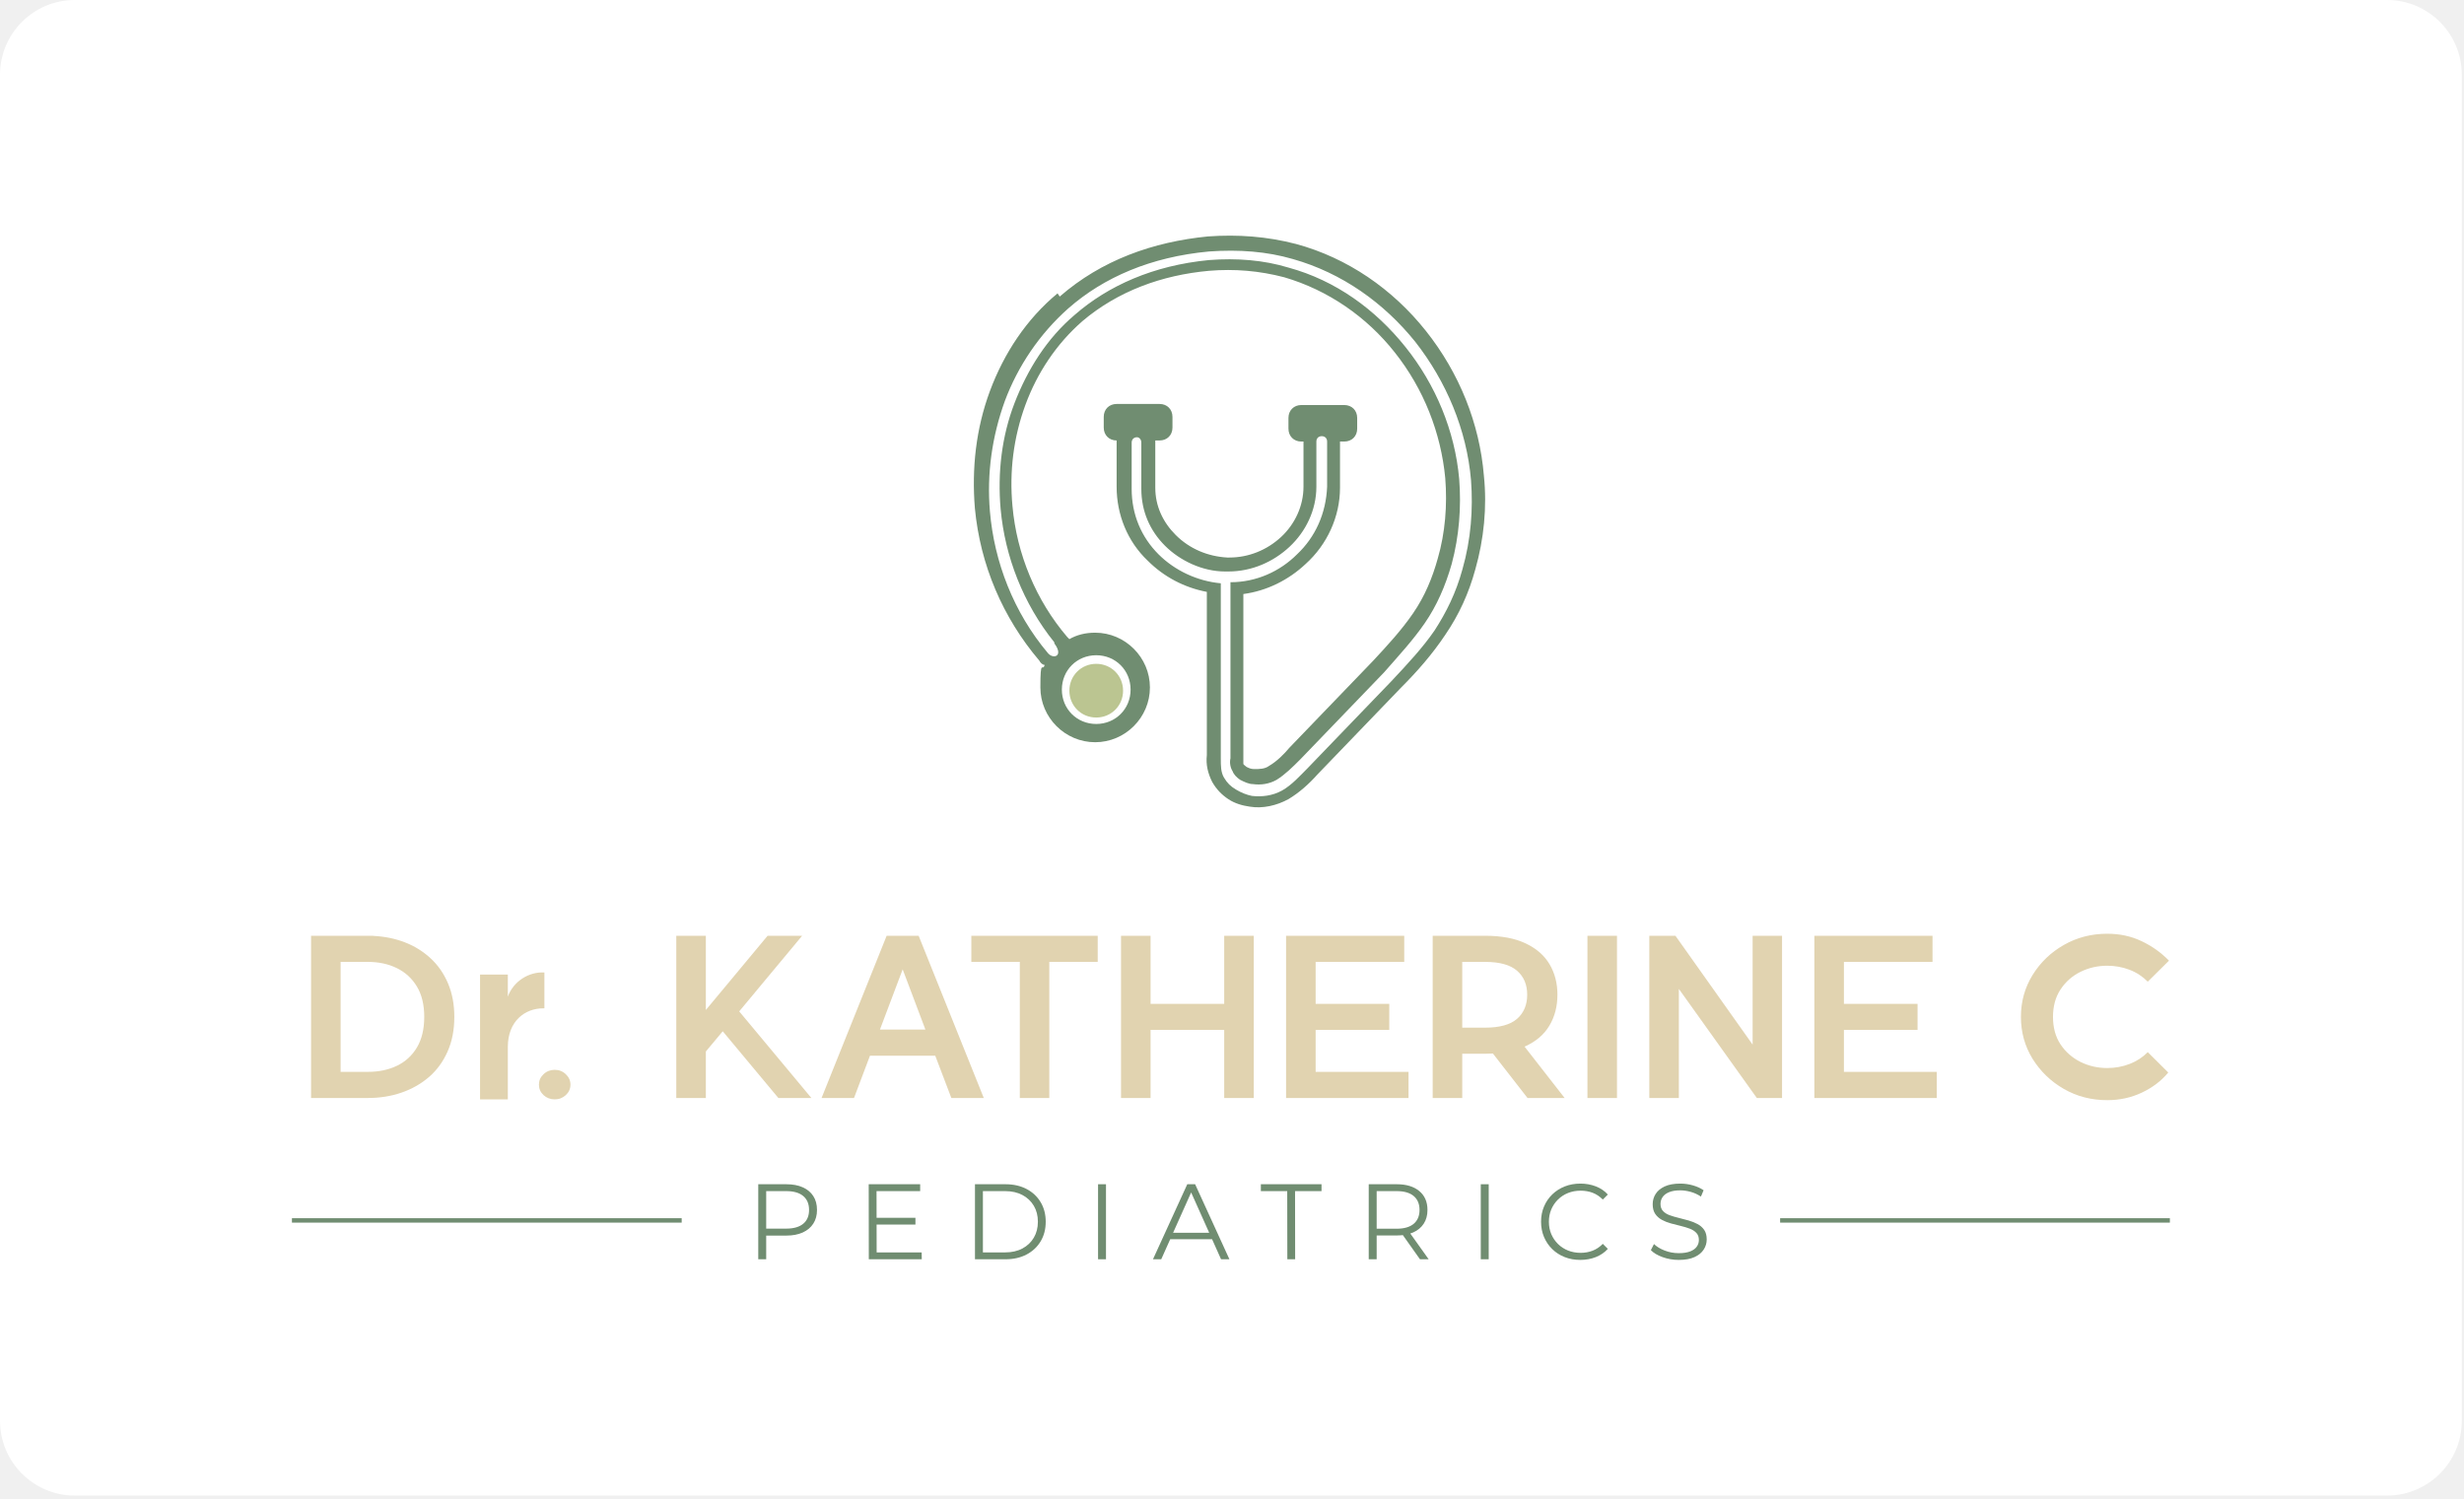
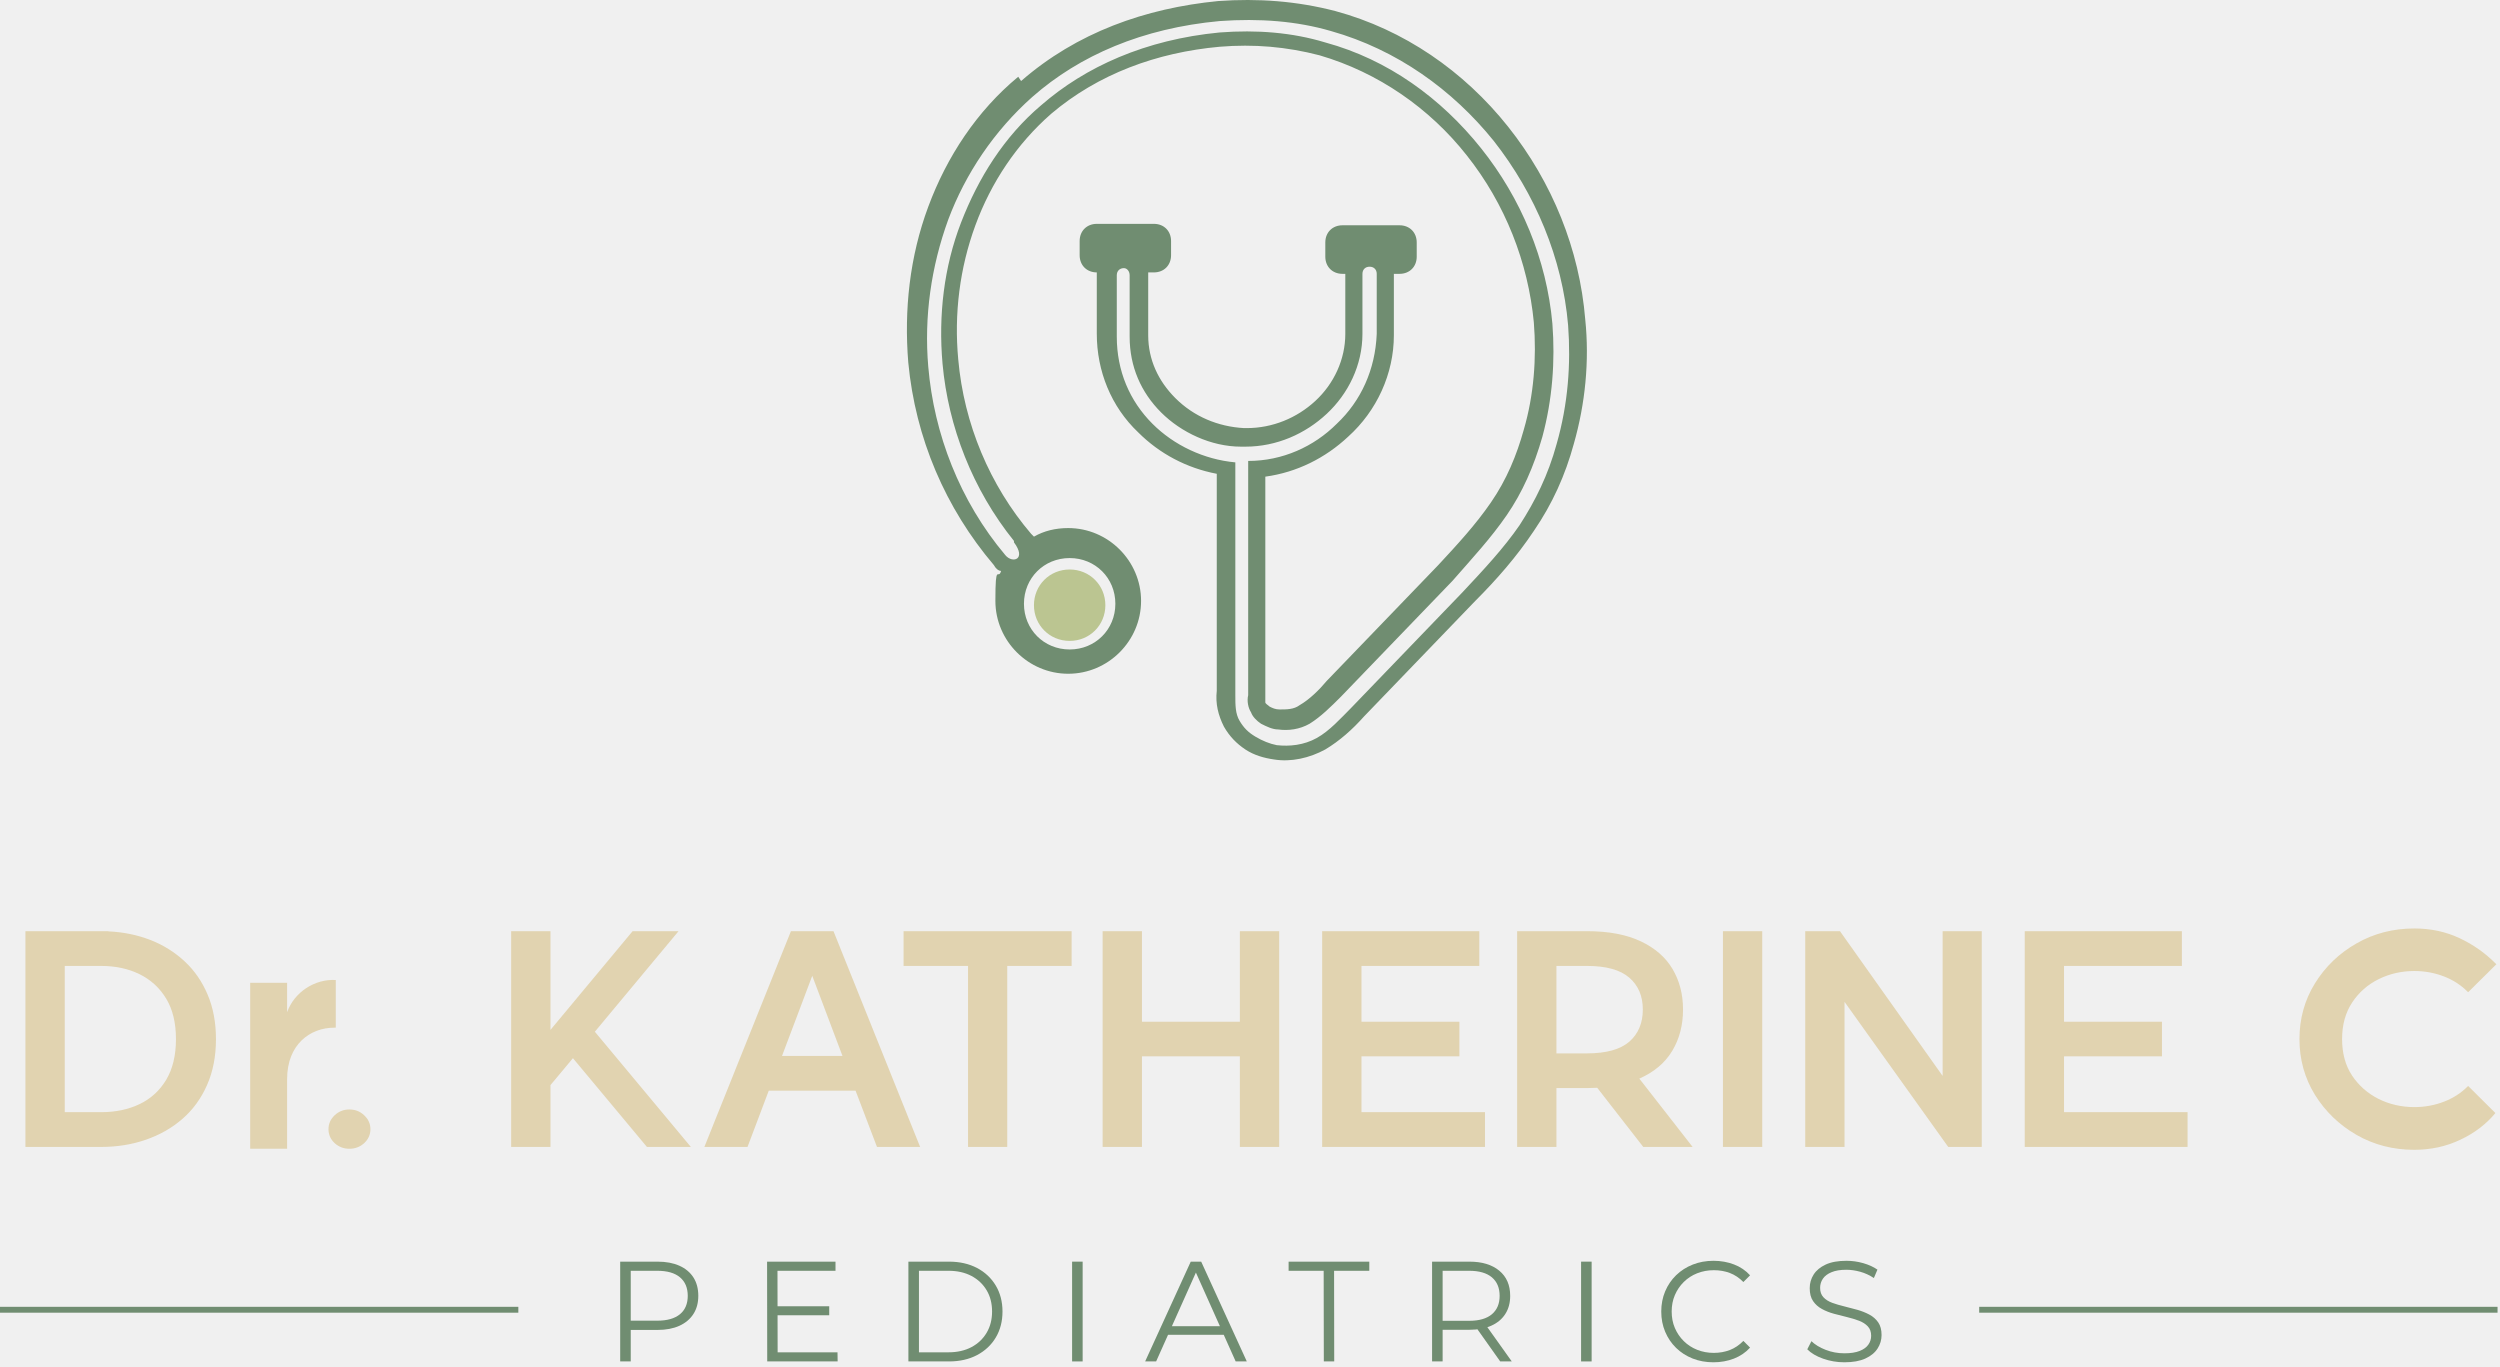
- <svg xmlns="http://www.w3.org/2000/svg" width="100%" height="100%" viewBox="0 0 717 436" version="1.1" xml:space="preserve" style="fill-rule:evenodd;clip-rule:evenodd;stroke-linejoin:round;stroke-miterlimit:2;">
-   <g transform="matrix(1,0,0,1,-820.9856,-2057.458)">
-     <g transform="matrix(1,0,0,1,0,-0.5)">
-       <g transform="matrix(1,0,0,1,-16.15037,3.114483)">
-         <path d="M1553.498,2076.604L1553.498,2468.306C1553.498,2480.316 1543.747,2490.067 1531.737,2490.067L858.897,2490.067C846.887,2490.067 837.136,2480.316 837.136,2468.306L837.136,2076.604C837.136,2064.594 846.887,2054.843 858.897,2054.843L1531.737,2054.843C1543.747,2054.843 1553.498,2064.594 1553.498,2076.604Z" style="fill:white;" />
-       </g>
-       <g transform="matrix(4.166667,0,0,4.166667,0.83125,1685.57)">
-         <g transform="matrix(1,0,0,1,273.3948,116.4617)">
-           <path d="M0,18.675C1.35,18.675 2.4,19.725 2.4,21.075C2.4,22.425 1.35,23.475 0,23.475C-1.35,23.475 -2.4,22.425 -2.4,21.075C-2.4,19.725 -1.35,18.675 0,18.675M-2.925,17.775C-5.1,15.075 -6.375,11.775 -6.675,8.475C-6.9,5.925 -6.6,3.375 -5.7,1.05C-4.8,-1.275 -3.45,-3.45 -1.5,-5.1C0.825,-7.125 3.975,-8.55 7.875,-8.925C9.825,-9.075 11.7,-8.925 13.425,-8.4C16.725,-7.5 19.5,-5.475 21.6,-2.85C23.7,-0.225 25.05,3 25.35,6.375C25.5,8.325 25.35,10.35 24.825,12.3C24.375,13.875 23.775,15.225 22.95,16.425C22.125,17.625 21.15,18.675 20.1,19.875L14.25,25.95C13.725,26.475 13.2,27 12.6,27.375C12.075,27.675 11.475,27.75 10.95,27.675C10.65,27.675 10.35,27.525 10.05,27.375C9.825,27.225 9.6,27 9.525,26.775C9.375,26.55 9.3,26.175 9.375,25.875L9.375,13.575C11.175,13.575 12.825,12.825 14.025,11.625C15.3,10.425 16.05,8.775 16.125,6.9L16.125,3.75C16.125,3.525 15.975,3.375 15.75,3.375C15.525,3.375 15.375,3.525 15.375,3.75L15.375,6.9C15.375,8.55 14.625,10.05 13.5,11.1C12.375,12.15 10.875,12.825 9.225,12.825L9,12.825C7.425,12.825 5.85,12.075 4.8,11.025C3.75,9.975 3.15,8.625 3.15,7.05L3.15,3.825C3.15,3.6 3,3.45 2.85,3.45C2.625,3.45 2.475,3.6 2.475,3.825L2.475,7.05C2.475,8.85 3.15,10.425 4.35,11.625C5.475,12.75 7.05,13.5 8.7,13.65L8.7,25.875C8.7,26.4 8.7,26.85 8.925,27.225C9.15,27.6 9.375,27.825 9.75,28.05C10.125,28.275 10.5,28.425 10.875,28.5C11.55,28.575 12.3,28.5 12.975,28.125C13.65,27.75 14.25,27.075 14.775,26.55L20.625,20.475C21.75,19.275 22.8,18.15 23.625,16.95C24.45,15.675 25.125,14.325 25.575,12.675C26.175,10.575 26.325,8.475 26.175,6.451C25.875,2.926 24.45,-0.449 22.275,-3.224C20.1,-5.924 17.175,-8.024 13.725,-8.999C11.925,-9.524 9.975,-9.674 7.875,-9.524C3.825,-9.149 0.525,-7.724 -1.95,-5.549L-1.95,-5.55C-3.975,-3.75 -5.475,-1.5 -6.375,0.9C-7.275,3.375 -7.65,6 -7.425,8.625C-7.125,12.15 -5.775,15.675 -3.375,18.525C-3,18.975 -2.25,18.75 -2.924,17.85L-2.925,17.775ZM-2.55,-6.375C0.375,-8.925 3.975,-10.2 7.8,-10.575C9.9,-10.725 11.925,-10.575 13.95,-10.05C17.55,-9.075 20.7,-6.9 23.025,-3.975C25.35,-1.05 26.775,2.475 27.075,6.15C27.3,8.325 27.075,10.575 26.475,12.675C26.025,14.325 25.35,15.825 24.375,17.25C23.475,18.6 22.425,19.8 21.3,20.925L15.451,27C14.85,27.675 14.176,28.275 13.425,28.725C12.6,29.175 11.625,29.4 10.725,29.25C10.2,29.175 9.676,29.025 9.225,28.725C8.775,28.425 8.4,28.05 8.1,27.525C7.8,26.925 7.65,26.325 7.725,25.65L7.725,14.25C6.15,13.95 4.725,13.2 3.6,12.075C2.175,10.725 1.425,8.85 1.425,6.9L1.425,3.675C0.9,3.675 0.525,3.3 0.525,2.775L0.525,2.025C0.525,1.5 0.9,1.125 1.425,1.125L4.425,1.125C4.95,1.125 5.325,1.5 5.325,2.025L5.325,2.775C5.325,3.3 4.95,3.675 4.425,3.675L4.125,3.675L4.125,6.975C4.125,8.25 4.65,9.375 5.55,10.275C6.525,11.25 7.8,11.775 9.15,11.85L9.3,11.85C10.65,11.85 11.925,11.325 12.9,10.425C13.875,9.525 14.475,8.25 14.475,6.9L14.475,3.75L14.325,3.75C13.8,3.75 13.425,3.375 13.425,2.85L13.425,2.1C13.425,1.575 13.8,1.2 14.325,1.2L17.325,1.2C17.85,1.2 18.225,1.575 18.225,2.1L18.225,2.85C18.225,3.375 17.85,3.75 17.325,3.75L17.025,3.75L17.025,6.975C17.025,9 16.125,10.95 14.625,12.3C13.425,13.425 11.925,14.175 10.275,14.4L10.275,26.25C10.275,26.325 10.425,26.4 10.5,26.475C10.65,26.55 10.8,26.625 11.025,26.625C11.4,26.625 11.775,26.625 12.075,26.4C12.6,26.1 13.125,25.575 13.5,25.125L19.35,19.05C20.325,18 21.3,16.95 22.125,15.75C22.95,14.55 23.475,13.275 23.85,11.925C24.375,10.125 24.525,8.175 24.375,6.3C24.075,3.15 22.875,0.075 20.85,-2.475C18.9,-4.95 16.2,-6.825 13.125,-7.725C11.4,-8.175 9.675,-8.325 7.875,-8.175C4.575,-7.876 1.5,-6.75 -0.975,-4.651L-0.975,-4.65C-2.775,-3.075 -4.125,-1.05 -4.95,1.2C-5.775,3.45 -6.075,5.85 -5.85,8.25C-5.55,11.625 -4.2,14.85 -2.025,17.4C-2.025,17.4 -1.95,17.475 -1.875,17.55C-1.35,17.25 -0.75,17.1 -0.075,17.1C2.025,17.1 3.75,18.825 3.75,20.925C3.75,23.025 2.025,24.75 -0.075,24.75C-2.175,24.75 -3.9,23.025 -3.9,20.925C-3.9,18.825 -3.75,19.875 -3.6,19.35C-3.75,19.35 -3.9,19.2 -3.975,19.05C-6.525,16.05 -8.1,12.375 -8.475,8.4C-8.7,5.625 -8.4,2.85 -7.425,0.225C-6.45,-2.4 -4.875,-4.8 -2.7,-6.6L-2.55,-6.375Z" style="fill:rgb(112,141,113);" />
-         </g>
-         <g transform="matrix(-1,0,0,1,273.3948,139.4868)">
-           <path d="M0,-3.75C-1.05,-3.75 -1.875,-2.925 -1.875,-1.875C-1.875,-0.825 -1.05,0 0,0C1.05,0 1.875,-0.825 1.875,-1.875C1.875,-2.925 1.05,-3.75 0,-3.75" style="fill:rgb(187,197,145);" />
-         </g>
-         <g transform="matrix(1,0,0,1,222.5378,154.8255)">
-           <path d="M0,11.234L-3.977,11.234L-3.977,-0.096L0.372,-0.096L0.372,-0.087C1.165,-0.05 1.904,0.102 2.587,0.367C3.271,0.634 3.867,1.01 4.385,1.491C4.904,1.973 5.303,2.556 5.592,3.239C5.881,3.922 6.028,4.702 6.028,5.569C6.028,6.473 5.872,7.28 5.56,7.982C5.252,8.683 4.821,9.28 4.266,9.762C3.711,10.243 3.069,10.606 2.34,10.858C1.61,11.11 0.83,11.234 0,11.234M0,9.408C0.757,9.408 1.431,9.267 2.023,8.982C2.615,8.697 3.078,8.271 3.418,7.702C3.757,7.133 3.927,6.422 3.927,5.569C3.927,4.721 3.757,4.014 3.413,3.445C3.069,2.877 2.601,2.45 2.01,2.161C1.418,1.872 0.748,1.729 0,1.729L-1.913,1.729L-1.913,9.408L0,9.408ZM13.033,11.33C12.736,11.33 12.474,11.229 12.258,11.033C12.043,10.83 11.937,10.587 11.937,10.303C11.937,10.018 12.043,9.776 12.258,9.574C12.474,9.367 12.736,9.267 13.033,9.267C13.341,9.267 13.598,9.367 13.813,9.574C14.029,9.776 14.139,10.018 14.139,10.303C14.139,10.587 14.029,10.83 13.813,11.033C13.598,11.229 13.341,11.33 13.033,11.33M7.825,11.33L9.764,11.33L9.764,7.672C9.764,5.85 10.974,4.972 12.233,4.972L12.319,4.972L12.319,2.468C11.22,2.403 10.14,3.102 9.764,4.159L9.764,2.614L7.825,2.614L7.825,11.33Z" style="fill:rgb(225,211,176);" />
-         </g>
-         <g transform="matrix(1,0,0,1,265.5428,154.7295)">
-           <path d="M0,11.33L-2.266,11.33L-3.39,8.376L-7.949,8.376L-9.064,11.33L-11.33,11.33L-6.784,0L-4.55,0L0,11.33ZM-4.078,6.55L-5.665,2.344L-7.252,6.55L-4.078,6.55Z" style="fill:rgb(225,211,176);" />
-         </g>
-         <g transform="matrix(1,0,0,1,270.1179,154.7385)">
-           <path d="M0,11.321L-2.06,11.321L-2.06,1.816L-5.445,1.816L-5.445,-0.009L3.381,-0.009L3.381,1.816L0,1.816L0,11.321ZM14.28,11.321L12.215,11.321L12.215,6.564L7.073,6.564L7.073,11.321L5.009,11.321L5.009,-0.009L7.073,-0.009L7.073,4.748L12.215,4.748L12.215,-0.009L14.28,-0.009L14.28,11.321ZM25.087,11.321L16.536,11.321L16.536,-0.009L24.788,-0.009L24.788,1.816L18.601,1.816L18.601,4.748L23.743,4.748L23.743,6.564L18.601,6.564L18.601,9.495L25.087,9.495L25.087,11.321ZM35.99,11.321L33.398,11.321L30.981,8.215C30.807,8.225 30.628,8.23 30.444,8.23L28.839,8.23L28.839,11.321L26.775,11.321L26.775,-0.009L30.444,-0.009C31.582,-0.009 32.522,0.17 33.265,0.523C34.013,0.876 34.568,1.358 34.935,1.977C35.302,2.597 35.486,3.303 35.486,4.105C35.486,4.927 35.297,5.652 34.917,6.28C34.54,6.908 33.967,7.39 33.192,7.734L35.99,11.321ZM30.444,6.408C31.454,6.408 32.192,6.202 32.665,5.794C33.137,5.381 33.375,4.817 33.375,4.105C33.375,3.399 33.137,2.84 32.665,2.432C32.192,2.023 31.454,1.816 30.444,1.816L28.839,1.816L28.839,6.408L30.444,6.408ZM39.646,11.321L37.582,11.321L37.582,-0.009L39.646,-0.009L39.646,11.321ZM51.173,11.321L49.412,11.321L43.967,3.702L43.967,11.321L41.903,11.321L41.903,-0.009L43.728,-0.009L49.118,7.592L49.118,-0.009L51.173,-0.009L51.173,11.321ZM61.98,11.321L53.43,11.321L53.43,-0.009L61.682,-0.009L61.682,1.816L55.494,1.816L55.494,4.748L60.637,4.748L60.637,6.564L55.494,6.564L55.494,9.495L61.98,9.495L61.98,11.321ZM73.888,11.472C72.774,11.472 71.764,11.211 70.852,10.688C69.939,10.161 69.214,9.459 68.668,8.583C68.127,7.702 67.856,6.725 67.856,5.656C67.856,4.587 68.127,3.61 68.668,2.734C69.214,1.853 69.939,1.152 70.852,0.633C71.764,0.111 72.774,-0.151 73.888,-0.151C74.751,-0.151 75.544,0.018 76.273,0.362C77.003,0.707 77.641,1.161 78.196,1.729L76.714,3.197C76.356,2.835 75.934,2.555 75.443,2.367C74.953,2.179 74.434,2.083 73.888,2.083C73.219,2.083 72.595,2.225 72.017,2.509C71.443,2.794 70.976,3.202 70.622,3.739C70.269,4.275 70.095,4.913 70.095,5.656C70.095,6.404 70.269,7.046 70.622,7.578C70.976,8.106 71.443,8.514 72.017,8.803C72.595,9.087 73.219,9.229 73.888,9.229C74.434,9.229 74.953,9.133 75.443,8.945C75.934,8.757 76.356,8.482 76.714,8.119L78.145,9.541C77.664,10.124 77.049,10.592 76.301,10.945C75.553,11.298 74.751,11.472 73.888,11.472" style="fill:rgb(225,211,176);" />
-         </g>
-         <g transform="matrix(1,0,0,1,0,66.219)">
-           <rect x="217.225" y="108.236" width="27.219" height="0.309" style="fill:rgb(112,141,113);" />
-         </g>
-         <g transform="matrix(1,0,0,1,249.7924,172.083)">
-           <path d="M0,5.24L0,0L1.962,0C2.406,0 2.788,0.071 3.107,0.214C3.426,0.356 3.672,0.56 3.844,0.827C4.016,1.094 4.102,1.418 4.102,1.797C4.102,2.166 4.016,2.484 3.844,2.751C3.672,3.018 3.426,3.224 3.107,3.369C2.788,3.513 2.406,3.586 1.962,3.586L0.307,3.586L0.554,3.323L0.554,5.24L0,5.24ZM0.554,3.369L0.307,3.1L1.947,3.1C2.471,3.1 2.868,2.986 3.141,2.759C3.413,2.532 3.548,2.211 3.548,1.797C3.548,1.377 3.413,1.053 3.141,0.824C2.868,0.594 2.471,0.48 1.947,0.48L0.307,0.48L0.554,0.217L0.554,3.369Z" style="fill:rgb(112,141,113);fill-rule:nonzero;" />
-         </g>
-         <g transform="matrix(1,0,0,1,257.5131,172.083)">
-           <path d="M0,5.24L-0.007,0L3.586,0L3.586,0.48L0.539,0.48L0.547,4.761L3.691,4.761L3.698,5.24L0,5.24ZM0.487,2.343L3.256,2.343L3.256,2.815L0.487,2.815L0.487,2.343Z" style="fill:rgb(112,141,113);fill-rule:nonzero;" />
-         </g>
-         <g transform="matrix(1,0,0,1,264.9268,172.083)">
-           <path d="M0,5.24L0,0L2.134,0C2.693,0 3.183,0.112 3.605,0.333C4.026,0.556 4.355,0.864 4.589,1.258C4.824,1.652 4.941,2.107 4.941,2.62C4.941,3.135 4.824,3.588 4.589,3.983C4.355,4.377 4.026,4.684 3.605,4.907C3.183,5.129 2.693,5.24 2.134,5.24L0,5.24ZM0.554,4.761L2.104,4.761C2.568,4.761 2.971,4.67 3.313,4.488C3.655,4.306 3.92,4.053 4.11,3.732C4.3,3.41 4.394,3.039 4.394,2.62C4.394,2.196 4.3,1.825 4.11,1.505C3.92,1.185 3.655,0.934 3.313,0.752C2.971,0.571 2.568,0.48 2.104,0.48L0.554,0.48L0.554,4.761Z" style="fill:rgb(112,141,113);fill-rule:nonzero;" />
-         </g>
-         <g transform="matrix(1,0,0,1,0,66.406)">
-           <rect x="273.523" y="105.677" width="0.554" height="5.24" style="fill:rgb(112,141,113);" />
-         </g>
-         <g transform="matrix(1,0,0,1,277.3587,172.083)">
-           <path d="M0,5.24L2.395,0L2.943,0L5.338,5.24L4.754,5.24L2.553,0.322L2.778,0.322L0.577,5.24L0,5.24ZM0.943,3.84L1.108,3.391L4.155,3.391L4.319,3.84L0.943,3.84Z" style="fill:rgb(112,141,113);fill-rule:nonzero;" />
-         </g>
-         <g transform="matrix(1,0,0,1,286.7414,172.083)">
-           <path d="M0,5.24L-0.008,0.48L-1.849,0.48L-1.849,0L2.388,0L2.388,0.48L0.539,0.48L0.546,5.24L0,5.24Z" style="fill:rgb(112,141,113);fill-rule:nonzero;" />
-         </g>
-         <g transform="matrix(1,0,0,1,292.426,172.083)">
-           <path d="M0,5.24L0,0L1.962,0C2.625,0 3.148,0.159 3.53,0.476C3.911,0.792 4.102,1.232 4.102,1.797C4.102,2.166 4.016,2.484 3.844,2.751C3.672,3.018 3.426,3.223 3.106,3.365C2.788,3.508 2.406,3.578 1.962,3.578L0.307,3.578L0.554,3.323L0.554,5.24L0,5.24ZM3.578,5.24L2.231,3.339L2.83,3.339L4.185,5.24L3.578,5.24ZM0.554,3.369L0.307,3.107L1.946,3.107C2.47,3.107 2.868,2.992 3.141,2.763C3.412,2.533 3.548,2.211 3.548,1.797C3.548,1.377 3.412,1.053 3.141,0.824C2.868,0.594 2.47,0.48 1.946,0.48L0.307,0.48L0.554,0.217L0.554,3.369Z" style="fill:rgb(112,141,113);fill-rule:nonzero;" />
-         </g>
-         <g transform="matrix(1,0,0,1,0,66.406)">
-           <rect x="300.251" y="105.677" width="0.554" height="5.24" style="fill:rgb(112,141,113);" />
-         </g>
-         <g transform="matrix(1,0,0,1,307.201,172.0383)">
-           <path d="M0,5.33C-0.394,5.33 -0.759,5.264 -1.093,5.132C-1.427,4.999 -1.717,4.813 -1.961,4.574C-2.206,4.335 -2.397,4.053 -2.534,3.728C-2.671,3.403 -2.74,3.049 -2.74,2.665C-2.74,2.281 -2.671,1.926 -2.534,1.602C-2.397,1.277 -2.205,0.996 -1.958,0.756C-1.71,0.516 -1.42,0.331 -1.085,0.198C-0.751,0.066 -0.386,0 0.008,0C0.386,0 0.744,0.064 1.078,0.191C1.412,0.318 1.694,0.509 1.924,0.763L1.572,1.115C1.357,0.896 1.12,0.738 0.861,0.64C0.601,0.542 0.322,0.494 0.022,0.494C-0.292,0.494 -0.584,0.548 -0.853,0.655C-1.123,0.762 -1.357,0.914 -1.557,1.112C-1.757,1.309 -1.913,1.538 -2.025,1.8C-2.137,2.062 -2.193,2.351 -2.193,2.665C-2.193,2.98 -2.137,3.268 -2.025,3.53C-1.913,3.791 -1.757,4.021 -1.557,4.218C-1.357,4.416 -1.123,4.567 -0.853,4.675C-0.584,4.782 -0.292,4.836 0.022,4.836C0.322,4.836 0.601,4.785 0.861,4.686C1.12,4.586 1.357,4.427 1.572,4.207L1.924,4.559C1.694,4.813 1.412,5.005 1.078,5.136C0.744,5.265 0.384,5.33 0,5.33" style="fill:rgb(112,141,113);fill-rule:nonzero;" />
-         </g>
-         <g transform="matrix(1,0,0,1,314.0759,172.0383)">
-           <path d="M0,5.33C-0.389,5.33 -0.762,5.266 -1.119,5.139C-1.476,5.012 -1.751,4.848 -1.947,4.648L-1.729,4.222C-1.545,4.401 -1.297,4.553 -0.985,4.675C-0.672,4.797 -0.345,4.858 0,4.858C0.329,4.858 0.597,4.817 0.805,4.734C1.012,4.652 1.164,4.541 1.261,4.401C1.359,4.262 1.407,4.107 1.407,3.937C1.407,3.732 1.349,3.568 1.231,3.444C1.114,3.319 0.961,3.22 0.771,3.148C0.581,3.076 0.372,3.012 0.142,2.957C-0.088,2.902 -0.317,2.843 -0.547,2.781C-0.776,2.719 -0.987,2.635 -1.179,2.53C-1.371,2.426 -1.526,2.287 -1.643,2.115C-1.761,1.943 -1.819,1.717 -1.819,1.437C-1.819,1.178 -1.751,0.939 -1.613,0.722C-1.476,0.505 -1.265,0.331 -0.981,0.198C-0.696,0.066 -0.332,0 0.112,0C0.407,0 0.699,0.041 0.988,0.123C1.278,0.206 1.527,0.319 1.737,0.464L1.55,0.906C1.325,0.756 1.087,0.646 0.834,0.576C0.583,0.507 0.339,0.471 0.105,0.471C-0.21,0.471 -0.469,0.513 -0.674,0.599C-0.878,0.683 -1.029,0.797 -1.126,0.939C-1.224,1.081 -1.273,1.243 -1.273,1.422C-1.273,1.627 -1.214,1.792 -1.097,1.917C-0.979,2.042 -0.825,2.139 -0.633,2.208C-0.44,2.279 -0.23,2.34 0,2.395C0.229,2.45 0.458,2.51 0.685,2.575C0.912,2.64 1.122,2.724 1.314,2.826C1.506,2.928 1.66,3.064 1.778,3.234C1.895,3.403 1.954,3.626 1.954,3.9C1.954,4.154 1.884,4.39 1.744,4.607C1.605,4.825 1.392,4.999 1.104,5.132C0.817,5.264 0.449,5.33 0,5.33" style="fill:rgb(112,141,113);fill-rule:nonzero;" />
-         </g>
-         <g transform="matrix(1,0,0,1,0,66.219)">
-           <rect x="321.157" y="108.236" width="27.219" height="0.309" style="fill:rgb(112,141,113);" />
-         </g>
-         <g transform="matrix(1,0,0,1,253.5029,154.7295)">
-           <path d="M0,11.33L-2.307,11.33L-6.192,6.67L-7.371,8.082L-7.371,11.33L-9.436,11.33L-9.436,0L-7.371,0L-7.371,5.183L-3.059,0L-0.647,0L-5.041,5.28L0,11.33Z" style="fill:rgb(225,211,176);" />
+ <svg xmlns="http://www.w3.org/2000/svg" width="100%" height="100%" viewBox="0 0 547 299" version="1.1" xml:space="preserve" style="fill-rule:evenodd;clip-rule:evenodd;stroke-linejoin:round;stroke-miterlimit:2;">
+   <g transform="matrix(1,0,0,1,-84.94991,-68.57697)">
+     <g transform="matrix(1,0,0,1,-820.9856,-2057.458)">
+       <g transform="matrix(1,0,0,1,0,-0.5)">
+         <g transform="matrix(4.166667,0,0,4.166667,0.83125,1685.57)">
+           <g transform="matrix(1,0,0,1,273.3948,116.4617)">
+             <path d="M0,18.675C1.35,18.675 2.4,19.725 2.4,21.075C2.4,22.425 1.35,23.475 0,23.475C-1.35,23.475 -2.4,22.425 -2.4,21.075C-2.4,19.725 -1.35,18.675 0,18.675M-2.925,17.775C-5.1,15.075 -6.375,11.775 -6.675,8.475C-6.9,5.925 -6.6,3.375 -5.7,1.05C-4.8,-1.275 -3.45,-3.45 -1.5,-5.1C0.825,-7.125 3.975,-8.55 7.875,-8.925C9.825,-9.075 11.7,-8.925 13.425,-8.4C16.725,-7.5 19.5,-5.475 21.6,-2.85C23.7,-0.225 25.05,3 25.35,6.375C25.5,8.325 25.35,10.35 24.825,12.3C24.375,13.875 23.775,15.225 22.95,16.425C22.125,17.625 21.15,18.675 20.1,19.875L14.25,25.95C13.725,26.475 13.2,27 12.6,27.375C12.075,27.675 11.475,27.75 10.95,27.675C10.65,27.675 10.35,27.525 10.05,27.375C9.825,27.225 9.6,27 9.525,26.775C9.375,26.55 9.3,26.175 9.375,25.875L9.375,13.575C11.175,13.575 12.825,12.825 14.025,11.625C15.3,10.425 16.05,8.775 16.125,6.9L16.125,3.75C16.125,3.525 15.975,3.375 15.75,3.375C15.525,3.375 15.375,3.525 15.375,3.75L15.375,6.9C15.375,8.55 14.625,10.05 13.5,11.1C12.375,12.15 10.875,12.825 9.225,12.825L9,12.825C7.425,12.825 5.85,12.075 4.8,11.025C3.75,9.975 3.15,8.625 3.15,7.05L3.15,3.825C3.15,3.6 3,3.45 2.85,3.45C2.625,3.45 2.475,3.6 2.475,3.825L2.475,7.05C2.475,8.85 3.15,10.425 4.35,11.625C5.475,12.75 7.05,13.5 8.7,13.65L8.7,25.875C8.7,26.4 8.7,26.85 8.925,27.225C9.15,27.6 9.375,27.825 9.75,28.05C10.125,28.275 10.5,28.425 10.875,28.5C11.55,28.575 12.3,28.5 12.975,28.125C13.65,27.75 14.25,27.075 14.775,26.55L20.625,20.475C21.75,19.275 22.8,18.15 23.625,16.95C24.45,15.675 25.125,14.325 25.575,12.675C26.175,10.575 26.325,8.475 26.175,6.451C25.875,2.926 24.45,-0.449 22.275,-3.224C20.1,-5.924 17.175,-8.024 13.725,-8.999C11.925,-9.524 9.975,-9.674 7.875,-9.524C3.825,-9.149 0.525,-7.724 -1.95,-5.549L-1.95,-5.55C-3.975,-3.75 -5.475,-1.5 -6.375,0.9C-7.275,3.375 -7.65,6 -7.425,8.625C-7.125,12.15 -5.775,15.675 -3.375,18.525C-3,18.975 -2.25,18.75 -2.924,17.85L-2.925,17.775ZM-2.55,-6.375C0.375,-8.925 3.975,-10.2 7.8,-10.575C9.9,-10.725 11.925,-10.575 13.95,-10.05C17.55,-9.075 20.7,-6.9 23.025,-3.975C25.35,-1.05 26.775,2.475 27.075,6.15C27.3,8.325 27.075,10.575 26.475,12.675C26.025,14.325 25.35,15.825 24.375,17.25C23.475,18.6 22.425,19.8 21.3,20.925L15.451,27C14.85,27.675 14.176,28.275 13.425,28.725C12.6,29.175 11.625,29.4 10.725,29.25C10.2,29.175 9.676,29.025 9.225,28.725C8.775,28.425 8.4,28.05 8.1,27.525C7.8,26.925 7.65,26.325 7.725,25.65L7.725,14.25C6.15,13.95 4.725,13.2 3.6,12.075C2.175,10.725 1.425,8.85 1.425,6.9L1.425,3.675C0.9,3.675 0.525,3.3 0.525,2.775L0.525,2.025C0.525,1.5 0.9,1.125 1.425,1.125L4.425,1.125C4.95,1.125 5.325,1.5 5.325,2.025L5.325,2.775C5.325,3.3 4.95,3.675 4.425,3.675L4.125,3.675L4.125,6.975C4.125,8.25 4.65,9.375 5.55,10.275C6.525,11.25 7.8,11.775 9.15,11.85L9.3,11.85C10.65,11.85 11.925,11.325 12.9,10.425C13.875,9.525 14.475,8.25 14.475,6.9L14.475,3.75L14.325,3.75C13.8,3.75 13.425,3.375 13.425,2.85L13.425,2.1C13.425,1.575 13.8,1.2 14.325,1.2L17.325,1.2C17.85,1.2 18.225,1.575 18.225,2.1L18.225,2.85C18.225,3.375 17.85,3.75 17.325,3.75L17.025,3.75L17.025,6.975C17.025,9 16.125,10.95 14.625,12.3C13.425,13.425 11.925,14.175 10.275,14.4L10.275,26.25C10.275,26.325 10.425,26.4 10.5,26.475C10.65,26.55 10.8,26.625 11.025,26.625C11.4,26.625 11.775,26.625 12.075,26.4C12.6,26.1 13.125,25.575 13.5,25.125L19.35,19.05C20.325,18 21.3,16.95 22.125,15.75C22.95,14.55 23.475,13.275 23.85,11.925C24.375,10.125 24.525,8.175 24.375,6.3C24.075,3.15 22.875,0.075 20.85,-2.475C18.9,-4.95 16.2,-6.825 13.125,-7.725C11.4,-8.175 9.675,-8.325 7.875,-8.175C4.575,-7.876 1.5,-6.75 -0.975,-4.651L-0.975,-4.65C-2.775,-3.075 -4.125,-1.05 -4.95,1.2C-5.775,3.45 -6.075,5.85 -5.85,8.25C-5.55,11.625 -4.2,14.85 -2.025,17.4C-2.025,17.4 -1.95,17.475 -1.875,17.55C-1.35,17.25 -0.75,17.1 -0.075,17.1C2.025,17.1 3.75,18.825 3.75,20.925C3.75,23.025 2.025,24.75 -0.075,24.75C-2.175,24.75 -3.9,23.025 -3.9,20.925C-3.9,18.825 -3.75,19.875 -3.6,19.35C-3.75,19.35 -3.9,19.2 -3.975,19.05C-6.525,16.05 -8.1,12.375 -8.475,8.4C-8.7,5.625 -8.4,2.85 -7.425,0.225C-6.45,-2.4 -4.875,-4.8 -2.7,-6.6L-2.55,-6.375Z" style="fill:rgb(112,141,113);" />
+           </g>
+           <g transform="matrix(-1,0,0,1,273.3948,139.4868)">
+             <path d="M0,-3.75C-1.05,-3.75 -1.875,-2.925 -1.875,-1.875C-1.875,-0.825 -1.05,0 0,0C1.05,0 1.875,-0.825 1.875,-1.875C1.875,-2.925 1.05,-3.75 0,-3.75" style="fill:rgb(187,197,145);" />
+           </g>
+           <g transform="matrix(1,0,0,1,222.5378,154.8255)">
+             <path d="M0,11.234L-3.977,11.234L-3.977,-0.096L0.372,-0.096L0.372,-0.087C1.165,-0.05 1.904,0.102 2.587,0.367C3.271,0.634 3.867,1.01 4.385,1.491C4.904,1.973 5.303,2.556 5.592,3.239C5.881,3.922 6.028,4.702 6.028,5.569C6.028,6.473 5.872,7.28 5.56,7.982C5.252,8.683 4.821,9.28 4.266,9.762C3.711,10.243 3.069,10.606 2.34,10.858C1.61,11.11 0.83,11.234 0,11.234M0,9.408C0.757,9.408 1.431,9.267 2.023,8.982C2.615,8.697 3.078,8.271 3.418,7.702C3.757,7.133 3.927,6.422 3.927,5.569C3.927,4.721 3.757,4.014 3.413,3.445C3.069,2.877 2.601,2.45 2.01,2.161C1.418,1.872 0.748,1.729 0,1.729L-1.913,1.729L-1.913,9.408L0,9.408ZM13.033,11.33C12.736,11.33 12.474,11.229 12.258,11.033C12.043,10.83 11.937,10.587 11.937,10.303C11.937,10.018 12.043,9.776 12.258,9.574C12.474,9.367 12.736,9.267 13.033,9.267C13.341,9.267 13.598,9.367 13.813,9.574C14.029,9.776 14.139,10.018 14.139,10.303C14.139,10.587 14.029,10.83 13.813,11.033C13.598,11.229 13.341,11.33 13.033,11.33M7.825,11.33L9.764,11.33L9.764,7.672C9.764,5.85 10.974,4.972 12.233,4.972L12.319,4.972L12.319,2.468C11.22,2.403 10.14,3.102 9.764,4.159L9.764,2.614L7.825,2.614L7.825,11.33Z" style="fill:rgb(225,211,176);" />
+           </g>
+           <g transform="matrix(1,0,0,1,265.5428,154.7295)">
+             <path d="M0,11.33L-2.266,11.33L-3.39,8.376L-7.949,8.376L-9.064,11.33L-11.33,11.33L-6.784,0L-4.55,0L0,11.33ZM-4.078,6.55L-5.665,2.344L-7.252,6.55L-4.078,6.55Z" style="fill:rgb(225,211,176);" />
+           </g>
+           <g transform="matrix(1,0,0,1,270.1179,154.7385)">
+             <path d="M0,11.321L-2.06,11.321L-2.06,1.816L-5.445,1.816L-5.445,-0.009L3.381,-0.009L3.381,1.816L0,1.816L0,11.321ZM14.28,11.321L12.215,11.321L12.215,6.564L7.073,6.564L7.073,11.321L5.009,11.321L5.009,-0.009L7.073,-0.009L7.073,4.748L12.215,4.748L12.215,-0.009L14.28,-0.009L14.28,11.321ZM25.087,11.321L16.536,11.321L16.536,-0.009L24.788,-0.009L24.788,1.816L18.601,1.816L18.601,4.748L23.743,4.748L23.743,6.564L18.601,6.564L18.601,9.495L25.087,9.495L25.087,11.321ZM35.99,11.321L33.398,11.321L30.981,8.215C30.807,8.225 30.628,8.23 30.444,8.23L28.839,8.23L28.839,11.321L26.775,11.321L26.775,-0.009L30.444,-0.009C31.582,-0.009 32.522,0.17 33.265,0.523C34.013,0.876 34.568,1.358 34.935,1.977C35.302,2.597 35.486,3.303 35.486,4.105C35.486,4.927 35.297,5.652 34.917,6.28C34.54,6.908 33.967,7.39 33.192,7.734L35.99,11.321ZM30.444,6.408C31.454,6.408 32.192,6.202 32.665,5.794C33.137,5.381 33.375,4.817 33.375,4.105C33.375,3.399 33.137,2.84 32.665,2.432C32.192,2.023 31.454,1.816 30.444,1.816L28.839,1.816L28.839,6.408L30.444,6.408ZM39.646,11.321L37.582,11.321L37.582,-0.009L39.646,-0.009L39.646,11.321ZM51.173,11.321L49.412,11.321L43.967,3.702L43.967,11.321L41.903,11.321L41.903,-0.009L43.728,-0.009L49.118,7.592L49.118,-0.009L51.173,-0.009L51.173,11.321ZM61.98,11.321L53.43,11.321L53.43,-0.009L61.682,-0.009L61.682,1.816L55.494,1.816L55.494,4.748L60.637,4.748L60.637,6.564L55.494,6.564L55.494,9.495L61.98,9.495L61.98,11.321ZM73.888,11.472C72.774,11.472 71.764,11.211 70.852,10.688C69.939,10.161 69.214,9.459 68.668,8.583C68.127,7.702 67.856,6.725 67.856,5.656C67.856,4.587 68.127,3.61 68.668,2.734C69.214,1.853 69.939,1.152 70.852,0.633C71.764,0.111 72.774,-0.151 73.888,-0.151C74.751,-0.151 75.544,0.018 76.273,0.362C77.003,0.707 77.641,1.161 78.196,1.729L76.714,3.197C76.356,2.835 75.934,2.555 75.443,2.367C74.953,2.179 74.434,2.083 73.888,2.083C73.219,2.083 72.595,2.225 72.017,2.509C71.443,2.794 70.976,3.202 70.622,3.739C70.269,4.275 70.095,4.913 70.095,5.656C70.095,6.404 70.269,7.046 70.622,7.578C70.976,8.106 71.443,8.514 72.017,8.803C72.595,9.087 73.219,9.229 73.888,9.229C74.434,9.229 74.953,9.133 75.443,8.945C75.934,8.757 76.356,8.482 76.714,8.119L78.145,9.541C77.664,10.124 77.049,10.592 76.301,10.945C75.553,11.298 74.751,11.472 73.888,11.472" style="fill:rgb(225,211,176);" />
+           </g>
+           <g transform="matrix(1,0,0,1,0,66.219)">
+             <rect x="217.225" y="108.236" width="27.219" height="0.309" style="fill:rgb(112,141,113);" />
+           </g>
+           <g transform="matrix(1,0,0,1,249.7924,172.083)">
+             <path d="M0,5.24L0,0L1.962,0C2.406,0 2.788,0.071 3.107,0.214C3.426,0.356 3.672,0.56 3.844,0.827C4.016,1.094 4.102,1.418 4.102,1.797C4.102,2.166 4.016,2.484 3.844,2.751C3.672,3.018 3.426,3.224 3.107,3.369C2.788,3.513 2.406,3.586 1.962,3.586L0.307,3.586L0.554,3.323L0.554,5.24L0,5.24ZM0.554,3.369L0.307,3.1L1.947,3.1C2.471,3.1 2.868,2.986 3.141,2.759C3.413,2.532 3.548,2.211 3.548,1.797C3.548,1.377 3.413,1.053 3.141,0.824C2.868,0.594 2.471,0.48 1.947,0.48L0.307,0.48L0.554,0.217L0.554,3.369Z" style="fill:rgb(112,141,113);fill-rule:nonzero;" />
+           </g>
+           <g transform="matrix(1,0,0,1,257.5131,172.083)">
+             <path d="M0,5.24L-0.007,0L3.586,0L3.586,0.48L0.539,0.48L0.547,4.761L3.691,4.761L3.698,5.24L0,5.24ZM0.487,2.343L3.256,2.343L3.256,2.815L0.487,2.815L0.487,2.343Z" style="fill:rgb(112,141,113);fill-rule:nonzero;" />
+           </g>
+           <g transform="matrix(1,0,0,1,264.9268,172.083)">
+             <path d="M0,5.24L0,0L2.134,0C2.693,0 3.183,0.112 3.605,0.333C4.026,0.556 4.355,0.864 4.589,1.258C4.824,1.652 4.941,2.107 4.941,2.62C4.941,3.135 4.824,3.588 4.589,3.983C4.355,4.377 4.026,4.684 3.605,4.907C3.183,5.129 2.693,5.24 2.134,5.24L0,5.24ZM0.554,4.761L2.104,4.761C2.568,4.761 2.971,4.67 3.313,4.488C3.655,4.306 3.92,4.053 4.11,3.732C4.3,3.41 4.394,3.039 4.394,2.62C4.394,2.196 4.3,1.825 4.11,1.505C3.92,1.185 3.655,0.934 3.313,0.752C2.971,0.571 2.568,0.48 2.104,0.48L0.554,0.48L0.554,4.761Z" style="fill:rgb(112,141,113);fill-rule:nonzero;" />
+           </g>
+           <g transform="matrix(1,0,0,1,0,66.406)">
+             <rect x="273.523" y="105.677" width="0.554" height="5.24" style="fill:rgb(112,141,113);" />
+           </g>
+           <g transform="matrix(1,0,0,1,277.3587,172.083)">
+             <path d="M0,5.24L2.395,0L2.943,0L5.338,5.24L4.754,5.24L2.553,0.322L2.778,0.322L0.577,5.24L0,5.24ZM0.943,3.84L1.108,3.391L4.155,3.391L4.319,3.84L0.943,3.84Z" style="fill:rgb(112,141,113);fill-rule:nonzero;" />
+           </g>
+           <g transform="matrix(1,0,0,1,286.7414,172.083)">
+             <path d="M0,5.24L-0.008,0.48L-1.849,0.48L-1.849,0L2.388,0L2.388,0.48L0.539,0.48L0.546,5.24L0,5.24Z" style="fill:rgb(112,141,113);fill-rule:nonzero;" />
+           </g>
+           <g transform="matrix(1,0,0,1,292.426,172.083)">
+             <path d="M0,5.24L0,0L1.962,0C2.625,0 3.148,0.159 3.53,0.476C3.911,0.792 4.102,1.232 4.102,1.797C4.102,2.166 4.016,2.484 3.844,2.751C3.672,3.018 3.426,3.223 3.106,3.365C2.788,3.508 2.406,3.578 1.962,3.578L0.307,3.578L0.554,3.323L0.554,5.24L0,5.24ZM3.578,5.24L2.231,3.339L2.83,3.339L4.185,5.24L3.578,5.24ZM0.554,3.369L0.307,3.107L1.946,3.107C2.47,3.107 2.868,2.992 3.141,2.763C3.412,2.533 3.548,2.211 3.548,1.797C3.548,1.377 3.412,1.053 3.141,0.824C2.868,0.594 2.47,0.48 1.946,0.48L0.307,0.48L0.554,0.217L0.554,3.369Z" style="fill:rgb(112,141,113);fill-rule:nonzero;" />
+           </g>
+           <g transform="matrix(1,0,0,1,0,66.406)">
+             <rect x="300.251" y="105.677" width="0.554" height="5.24" style="fill:rgb(112,141,113);" />
+           </g>
+           <g transform="matrix(1,0,0,1,307.201,172.0383)">
+             <path d="M0,5.33C-0.394,5.33 -0.759,5.264 -1.093,5.132C-1.427,4.999 -1.717,4.813 -1.961,4.574C-2.206,4.335 -2.397,4.053 -2.534,3.728C-2.671,3.403 -2.74,3.049 -2.74,2.665C-2.74,2.281 -2.671,1.926 -2.534,1.602C-2.397,1.277 -2.205,0.996 -1.958,0.756C-1.71,0.516 -1.42,0.331 -1.085,0.198C-0.751,0.066 -0.386,0 0.008,0C0.386,0 0.744,0.064 1.078,0.191C1.412,0.318 1.694,0.509 1.924,0.763L1.572,1.115C1.357,0.896 1.12,0.738 0.861,0.64C0.601,0.542 0.322,0.494 0.022,0.494C-0.292,0.494 -0.584,0.548 -0.853,0.655C-1.123,0.762 -1.357,0.914 -1.557,1.112C-1.757,1.309 -1.913,1.538 -2.025,1.8C-2.137,2.062 -2.193,2.351 -2.193,2.665C-2.193,2.98 -2.137,3.268 -2.025,3.53C-1.913,3.791 -1.757,4.021 -1.557,4.218C-1.357,4.416 -1.123,4.567 -0.853,4.675C-0.584,4.782 -0.292,4.836 0.022,4.836C0.322,4.836 0.601,4.785 0.861,4.686C1.12,4.586 1.357,4.427 1.572,4.207L1.924,4.559C1.694,4.813 1.412,5.005 1.078,5.136C0.744,5.265 0.384,5.33 0,5.33" style="fill:rgb(112,141,113);fill-rule:nonzero;" />
+           </g>
+           <g transform="matrix(1,0,0,1,314.0759,172.0383)">
+             <path d="M0,5.33C-0.389,5.33 -0.762,5.266 -1.119,5.139C-1.476,5.012 -1.751,4.848 -1.947,4.648L-1.729,4.222C-1.545,4.401 -1.297,4.553 -0.985,4.675C-0.672,4.797 -0.345,4.858 0,4.858C0.329,4.858 0.597,4.817 0.805,4.734C1.012,4.652 1.164,4.541 1.261,4.401C1.359,4.262 1.407,4.107 1.407,3.937C1.407,3.732 1.349,3.568 1.231,3.444C1.114,3.319 0.961,3.22 0.771,3.148C0.581,3.076 0.372,3.012 0.142,2.957C-0.088,2.902 -0.317,2.843 -0.547,2.781C-0.776,2.719 -0.987,2.635 -1.179,2.53C-1.371,2.426 -1.526,2.287 -1.643,2.115C-1.761,1.943 -1.819,1.717 -1.819,1.437C-1.819,1.178 -1.751,0.939 -1.613,0.722C-1.476,0.505 -1.265,0.331 -0.981,0.198C-0.696,0.066 -0.332,0 0.112,0C0.407,0 0.699,0.041 0.988,0.123C1.278,0.206 1.527,0.319 1.737,0.464L1.55,0.906C1.325,0.756 1.087,0.646 0.834,0.576C0.583,0.507 0.339,0.471 0.105,0.471C-0.21,0.471 -0.469,0.513 -0.674,0.599C-0.878,0.683 -1.029,0.797 -1.126,0.939C-1.224,1.081 -1.273,1.243 -1.273,1.422C-1.273,1.627 -1.214,1.792 -1.097,1.917C-0.979,2.042 -0.825,2.139 -0.633,2.208C-0.44,2.279 -0.23,2.34 0,2.395C0.229,2.45 0.458,2.51 0.685,2.575C0.912,2.64 1.122,2.724 1.314,2.826C1.506,2.928 1.66,3.064 1.778,3.234C1.895,3.403 1.954,3.626 1.954,3.9C1.954,4.154 1.884,4.39 1.744,4.607C1.605,4.825 1.392,4.999 1.104,5.132C0.817,5.264 0.449,5.33 0,5.33" style="fill:rgb(112,141,113);fill-rule:nonzero;" />
+           </g>
+           <g transform="matrix(1,0,0,1,0,66.219)">
+             <rect x="321.157" y="108.236" width="27.219" height="0.309" style="fill:rgb(112,141,113);" />
+           </g>
+           <g transform="matrix(1,0,0,1,253.5029,154.7295)">
+             <path d="M0,11.33L-2.307,11.33L-6.192,6.67L-7.371,8.082L-7.371,11.33L-9.436,11.33L-9.436,0L-7.371,0L-7.371,5.183L-3.059,0L-0.647,0L-5.041,5.28L0,11.33Z" style="fill:rgb(225,211,176);" />
+           </g>
        </g>
      </g>
    </g>
  </g>
</svg>
